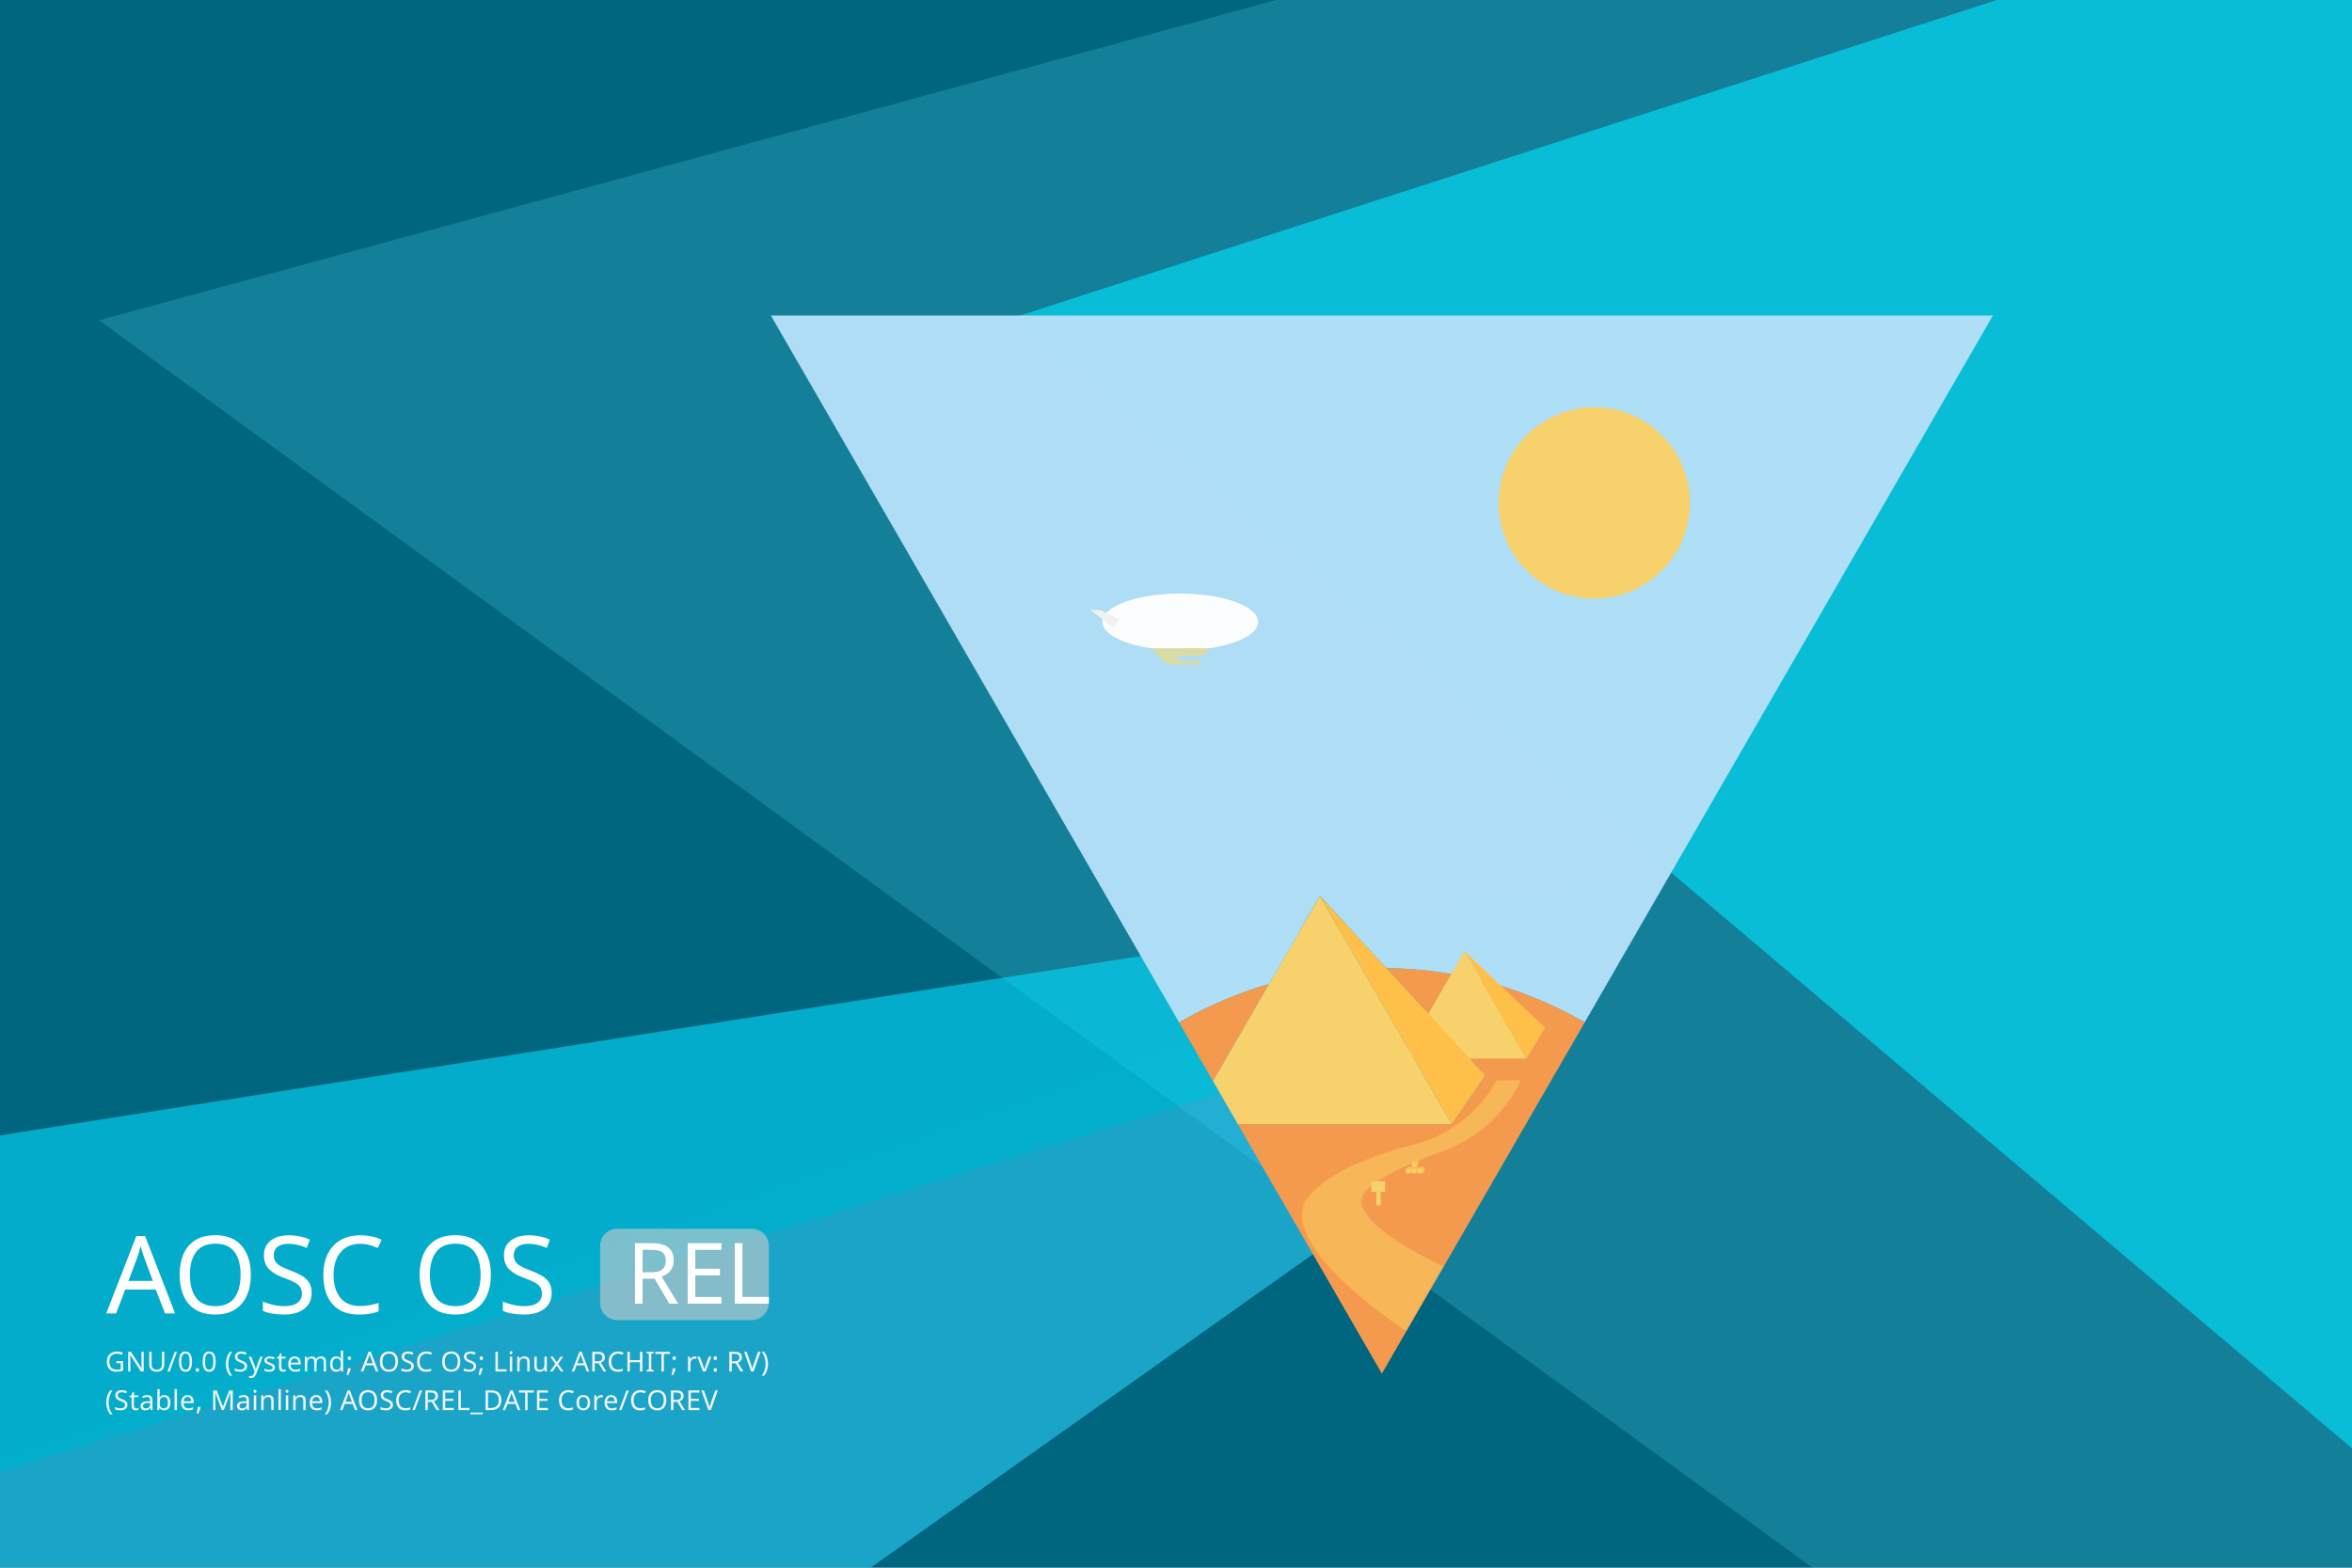
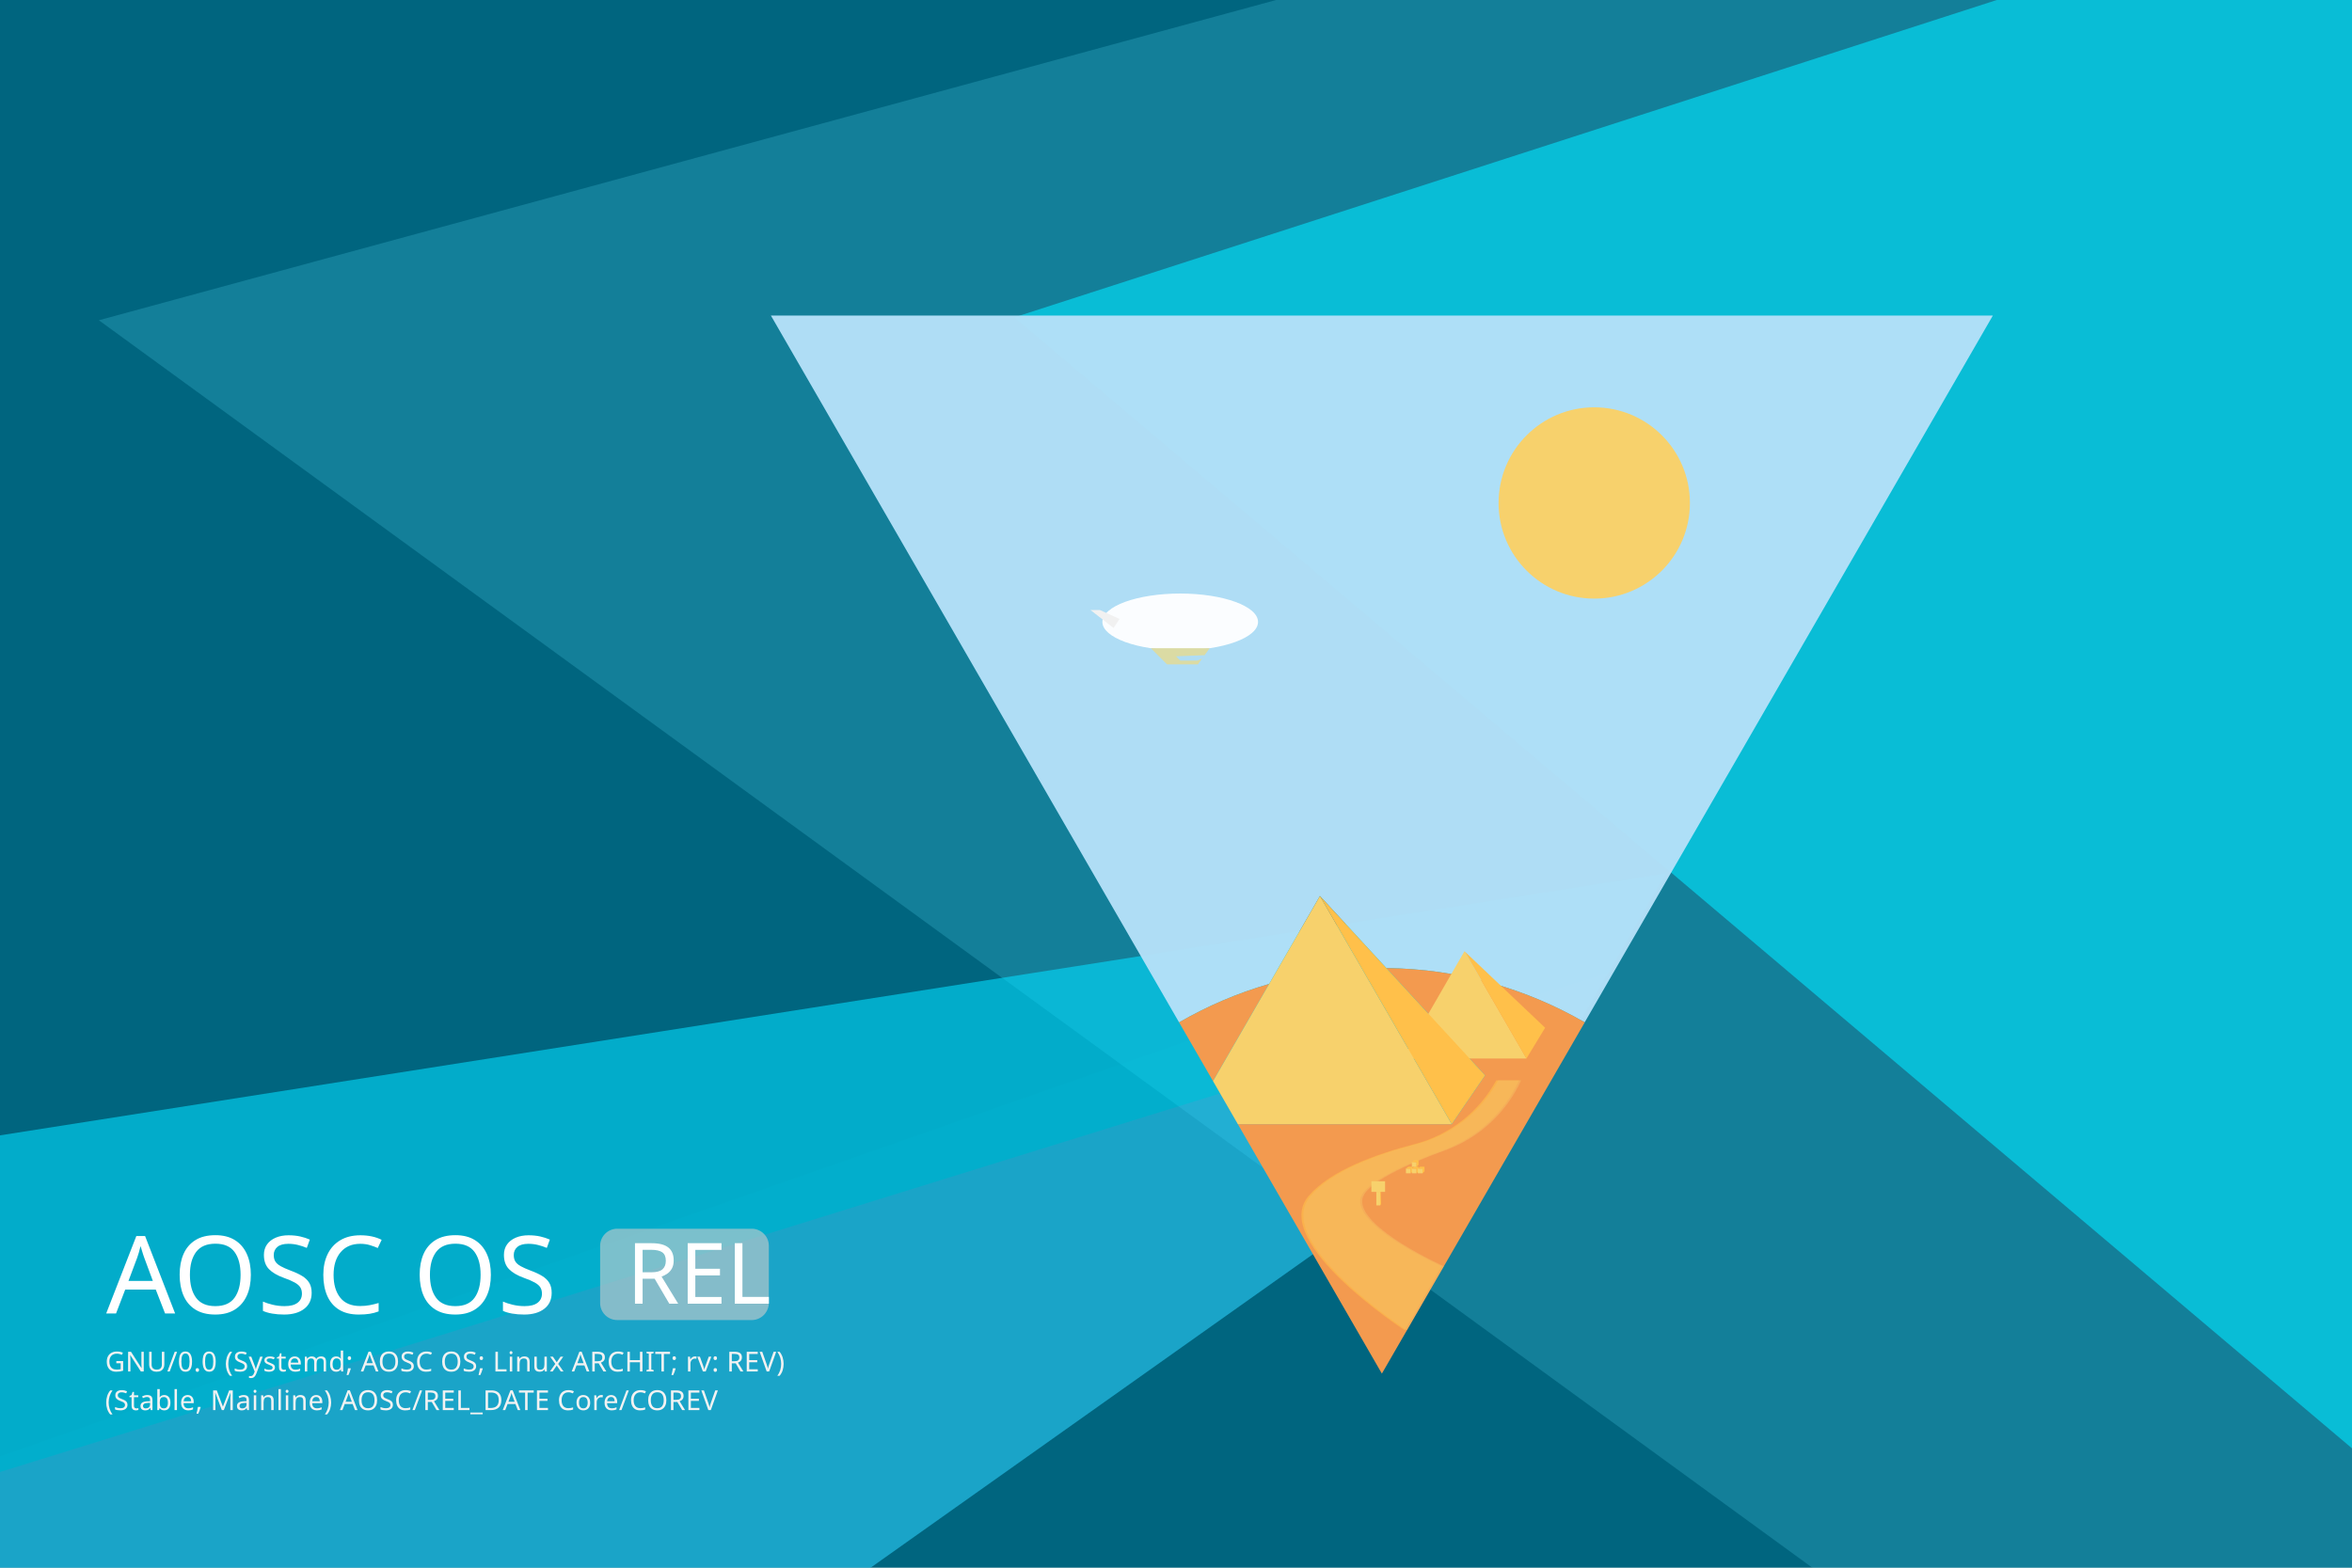
<svg xmlns="http://www.w3.org/2000/svg" xmlns:xlink="http://www.w3.org/1999/xlink" version="1.1" x="0px" y="0px" viewBox="0 0 3097.7 2065.133" xml:space="preserve" id="svg2" width="3097.7" height="2065.133">
  <defs id="defs198">
    <clipPath clipPathUnits="userSpaceOnUse" id="clipPath3441">
      <rect style="fill:#f2f2f2;fill-opacity:1" id="rect3443" width="3096.817" height="2065.722" x="0" y="222.092" />
    </clipPath>
    <clipPath clipPathUnits="userSpaceOnUse" id="clipPath3445">
      <rect style="fill:#f2f2f2;fill-opacity:1" id="rect3447" width="3097.7" height="2065.133" x="5798.1" y="6178.229" />
    </clipPath>
    <clipPath clipPathUnits="userSpaceOnUse" id="clipPath3449">
      <rect style="fill:#f2f2f2;fill-opacity:1" id="rect3451" width="3097.7" height="2065.133" x="5798.1" y="6178.229" />
    </clipPath>
    <clipPath clipPathUnits="userSpaceOnUse" id="clipPath3453">
      <rect style="fill:#f2f2f2;fill-opacity:1" id="rect3455" width="3097.7" height="2065.133" x="5798.1" y="6178.229" />
    </clipPath>
  </defs>
  <style type="text/css" id="style4">
	.st0{clip-path:url(#SVGID_2_);}
	.st1{fill:#00657F;}
	.st2{opacity:0.2;fill:#60E6FF;enable-background:new    ;}
	.st3{opacity:0.6;}
	.st4{opacity:0.95;fill:#2ED3FF;enable-background:new    ;}
	.st5{opacity:0.97;fill:#03DFFF;enable-background:new    ;}
	.st6{opacity:0.6;fill:#01E6FF;enable-background:new    ;}
	.st7{opacity:0.95;fill:#B3E0F8;enable-background:new    ;}
	.st8{opacity:0.97;fill:#B3E0F8;enable-background:new    ;}
	.st9{fill:#F39A4F;}
	.st10{fill:#F7D16C;}
	.st11{fill:#FFC04A;}
	.st12{opacity:0.95;fill:#FFFFFF;enable-background:new    ;}
	.st13{fill:#DBDBA4;}
	.st14{fill:#F1F1F1;}
	.st15{opacity:0.6;fill:#F7D16C;enable-background:new    ;}
	.st16{fill:#FFFFFF;}
	.st17{font-family:'Noto Sans';}
	.st18{font-size:142.268px;}
	.st19{opacity:0.6;fill:#CCCCCC;enable-background:new    ;}
	.st20{font-size:111.615px;}
	.st21{fill:none;}
	.st22{fill:#F2F2F2;}
	.st23{font-size:36.357px;}
	.st24{letter-spacing:1;}
</style>
  <g id="g10" transform="translate(-5798.1,-6178.229)" clip-path="url(#clipPath3453)">
    <defs id="defs12">
      <rect height="2323.3" width="3097.7" y="5956.2" x="5798.1" id="SVGID_1_" />
    </defs>
    <clipPath id="SVGID_2_">
      <use height="100%" width="100%" y="0" x="0" id="use16" style="overflow:visible" xlink:href="#SVGID_1_" />
    </clipPath>
    <g clip-path="url(#SVGID_2_)" id="g18" class="st0">
      <rect style="fill:#00657f" id="rect20" height="2323.3" width="3839.6" class="st1" y="5956.2" x="5275.6" />
      <polygon style="opacity:0.2;fill:#60e6ff;enable-background:new" id="polygon22" points="9115.2,8279.5 9115.2,5956.2 8292.6,5956.8 5928.3,6600.1 8236.3,8280.7 " class="st2" />
      <g style="opacity:0.6" id="g24" class="st3">
        <polygon style="opacity:0.95;fill:#2ed3ff;enable-background:new" id="polygon26" points="6893.8,8279.5 5275.6,8279.5 7991.4,7329 7822.9,7620.9 " class="st4" />
        <polygon style="opacity:0.97;fill:#03dfff;enable-background:new" id="polygon28" points="7991.4,7329 5275.6,7756 5275.6,8279.5 7915.6,7460.2 " class="st5" />
      </g>
      <polygon style="opacity:0.6;fill:#01e6ff;enable-background:new" id="polygon30" points="9115.2,5956.2 9124.4,8279.5 7134.2,6596.2 " class="st6" />
    </g>
  </g>
  <g id="g32" transform="translate(-5798.1,-6178.229)" clip-path="url(#clipPath3449)">
    <g id="g34">
      <path style="opacity:0.95;fill:#b3e0f8;enable-background:new" id="path36" d="M 7618.1,7987.7 7817.7,7642 7618.1,7987.7 Z" class="st7" />
      <path style="opacity:0.97;fill:#b3e0f8;enable-background:new" id="path38" d="m 7536.5,7358.5 87.5,95 c 95.1,1 184.2,26.9 261.2,71.5 l 537.6,-931.1 -1609.4,0 537.6,931.1 c 37,-21.4 76.7,-38.5 118.6,-50.6 l 66.9,-115.9 z" class="st8" />
      <polygon style="fill:#f39a4f" id="polygon40" points="7351,7525 7351,7525 7395.7,7602.4 7395.7,7602.4 " class="st9" />
      <path style="fill:#f39a4f" id="path42" d="m 7885.3,7525 -67.6,117 67.6,-117 z" class="st9" />
      <polygon style="fill:#f39a4f" id="polygon44" points="7618.1,7987.7 7428.4,7659.1 7618.1,7987.7 " class="st9" />
      <g id="g46">
        <path style="fill:#f39a4f" id="path48" d="m 7624,7453.5 130.1,141.3 -44,64.3 -281.7,0 189.7,328.6 199.6,-345.7 67.6,-117 c -77,-44.6 -166.2,-70.5 -261.3,-71.5 z" class="st9" />
        <path style="fill:#f39a4f" id="path50" d="m 7351,7525 44.7,77.4 73.9,-128 c -41.9,12.1 -81.7,29.2 -118.6,50.6 z" class="st9" />
      </g>
      <polygon style="fill:#f7d16c" id="polygon52" points="7395.7,7602.4 7395.7,7602.4 7428.4,7659.1 7428.4,7659.1 " class="st10" />
      <g id="g54">
        <polygon style="fill:#f7d16c" id="polygon56" points="7645.3,7572.6 7726.9,7431.3 7808.5,7572.6 " class="st10" />
        <polygon style="fill:#ffc04a" id="polygon58" points="7808.5,7572.6 7726.9,7431.3 7833.1,7532.1 " class="st11" />
      </g>
      <g id="g60">
        <polygon style="fill:#f7d16c" id="polygon62" points="7469.6,7474.4 7395.7,7602.4 7428.4,7659.1 7710.1,7659.1 7591.7,7454.1 7536.5,7358.5 " class="st10" />
        <polygon style="fill:#ffc04a" id="polygon64" points="7710.1,7659.1 7754.1,7594.8 7624,7453.5 7536.5,7358.5 7591.7,7454.1 " class="st11" />
      </g>
    </g>
    <circle style="fill:#f7d16c" id="circle66" r="126" cy="6840.8" cx="7897.8" class="st10" />
    <g id="g68">
      <g id="g70">
        <ellipse style="opacity:0.95;fill:#ffffff;enable-background:new" id="ellipse72" ry="37.4" rx="102.5" cy="6997.5" cx="7352.5" class="st12" />
        <g id="g74">
          <path style="fill:#dbdba4" id="path76" d="m 7313.8,7032.1 21.3,21.3 40.7,0 15.5,-21.3 -77.5,0 z m 61.1,16.4 -22.3,0 -5.7,-5.7 37.8,-1.5 -3.2,4.4 -6.6,2.8 z" class="st13" />
        </g>
      </g>
      <polygon style="fill:#f1f1f1" id="polygon78" points="7264.7,7005.5 7234.3,6981.8 7246.7,6981.8 7272.6,6993.6 " class="st14" />
    </g>
    <g style="opacity:0.6" id="g80" class="st3">
      <path style="fill:#ffc04a" id="path82" d="m 7648.4,7930.7 c 0,0 -178.5,-116 -126.9,-176.9 28.7,-33.9 90.3,-55.7 139.3,-68.3 46.1,-11.9 85.2,-42.3 107.9,-84.1 l 0,0 30.2,0 0,0 c -19.6,42.7 -55.5,75.8 -99.6,92 -48.9,17.8 -106.9,43.4 -109.6,65.1 -4.6,37.8 107.4,87.8 107.4,87.8 l -48.7,84.4 z" class="st11" />
      <path style="opacity:0.6;fill:#f7d16c;enable-background:new" id="path84" d="m 7651,7930.7 c 0,0 -178.5,-116 -126.9,-176.9 28.7,-33.9 90.3,-55.7 139.3,-68.3 46.1,-11.9 85.2,-42.3 107.9,-84.1 l 0,0 30.2,0 0,0 c -19.6,42.7 -55.4,75.8 -99.6,92 -48.9,17.8 -106.9,43.4 -109.6,65.1 -4.6,37.8 107.4,87.8 107.4,87.8 l -48.7,84.4 z" class="st15" />
    </g>
    <g id="g86">
      <polygon style="fill:#ffc04a" id="polygon88" points="7615.8,7766.1 7617.1,7764.5 7616.5,7744.3 7613.3,7747.5 " class="st11" />
      <g id="g90">
        <rect style="fill:#f7d16c" id="rect92" height="14" width="18" class="st10" y="7734.3" x="7604.3" />
        <rect style="fill:#f7d16c" id="rect94" height="17.8" width="5" class="st10" y="7748.3" x="7610.8" />
      </g>
    </g>
    <g id="g96">
      <g id="g98">
        <rect style="fill:#f7d16c" id="rect100" height="6.2" width="6.2" class="st10" y="7717.6" x="7649.8" />
        <polygon style="fill:#ffc04a" id="polygon102" points="7658.5,7715.2 7658.5,7721.3 7656,7723.8 7656,7717.6 7649.8,7717.6 7652.9,7715.2 " class="st11" />
      </g>
      <g id="g104">
        <rect style="fill:#f7d16c" id="rect106" height="6.2" width="6.2" class="st10" y="7717.6" x="7657.6" />
        <polygon style="fill:#ffc04a" id="polygon108" points="7666.4,7715.2 7666.4,7721.3 7663.8,7723.8 7663.8,7717.6 7657.6,7717.6 7660.7,7715.2 " class="st11" />
      </g>
      <g id="g110">
        <rect style="fill:#f7d16c" id="rect112" height="6.2" width="6.2" class="st10" y="7717.6" x="7665.5" />
        <polygon style="fill:#ffc04a" id="polygon114" points="7674.2,7715.2 7674.2,7721.3 7671.6,7723.8 7671.6,7717.6 7665.5,7717.6 7668.5,7715.2 " class="st11" />
      </g>
      <g id="g116">
        <rect style="fill:#f7d16c" id="rect118" height="6.2" width="6.2" class="st10" y="7709.1" x="7657.6" />
        <polygon style="fill:#ffc04a" id="polygon120" points="7666.4,7706.7 7666.4,7712.7 7663.8,7715.2 7663.8,7709.1 7657.6,7709.1 7660.7,7706.7 " class="st11" />
      </g>
    </g>
  </g>
  <g id="g122" transform="translate(-5798.1,-6225.284)" clip-path="url(#clipPath3445)">
    <text style="font-size:142.268px;font-family:'Noto Sans';fill:#ffffff" id="text124" class="st16 st17 st18" transform="translate(5937.973,7955.533)">AOSC OS</text>
    <path style="opacity:0.6;fill:#cccccc;enable-background:new" id="path126" d="m 6788.2,7964.2 -177.2,0 c -12.4,0 -22.5,-10.1 -22.5,-22.4 l 0,-75.4 c 0,-12.4 10.1,-22.5 22.5,-22.5 l 177.2,0 c 12.4,0 22.5,10.1 22.5,22.5 l 0,75.4 c -0.2,12.4 -10.2,22.4 -22.5,22.4 z" class="st19" />
    <text style="font-size:111.615px;font-family:'Noto Sans';fill:#ffffff" id="text128" class="st16 st17 st20" transform="translate(6623.565,7942.662)">REL</text>
  </g>
  <text style="font-weight:400;font-size:37.543px;line-height:140%;font-family:'Noto Sans';-inkscape-font-specification:'Noto Sans, Normal';text-align:start;letter-spacing:0;word-spacing:0;fill:#f2f2f2;fill-opacity:1" x="138.378" y="2076.325" id="text3421" font-weight="400" font-size="37.55" letter-spacing="0" word-spacing="0" transform="matrix(1.000285,0,0,0.999715,2.3437497e-6,-269.0839)" clip-path="url(#clipPath3441)">
-     <tspan id="tspan4495" style="font-style:normal;font-variant:normal;font-weight:normal;font-stretch:normal;font-size:36.35px;line-height:140%;font-family:'Noto Sans';-inkscape-font-specification:'Noto Sans, Normal';text-align:start;letter-spacing:0.321;writing-mode:lr-tb;text-anchor:start" x="138.378" y="2076.325">GNU/0.0 (Systemd; AOSC OS; Linux ARCHIT; rv: RV)</tspan>
+     <tspan id="tspan4495" style="font-style:normal;font-variant:normal;font-weight:normal;font-stretch:normal;font-size:36.35px;line-height:140%;font-family:'Noto Sans';-inkscape-font-specification:'Noto Sans, Normal';text-align:start;letter-spacing:0.321;writing-mode:lr-tb;text-anchor:start" x="138.378" y="2076.325">GNU/0.0 (Systemd; AOSC OS; Linux ARCHIT; rv: REV)</tspan>
    <tspan id="tspan4497" style="font-style:normal;font-variant:normal;font-weight:normal;font-stretch:normal;font-size:36.35px;line-height:140%;font-family:'Noto Sans';-inkscape-font-specification:'Noto Sans, Normal';text-align:start;letter-spacing:0.321;writing-mode:lr-tb;text-anchor:start" x="138.378" y="2127.215">(Stable, Mainline) AOSC/REL_DATE Core/COREV</tspan>
  </text>
</svg>
